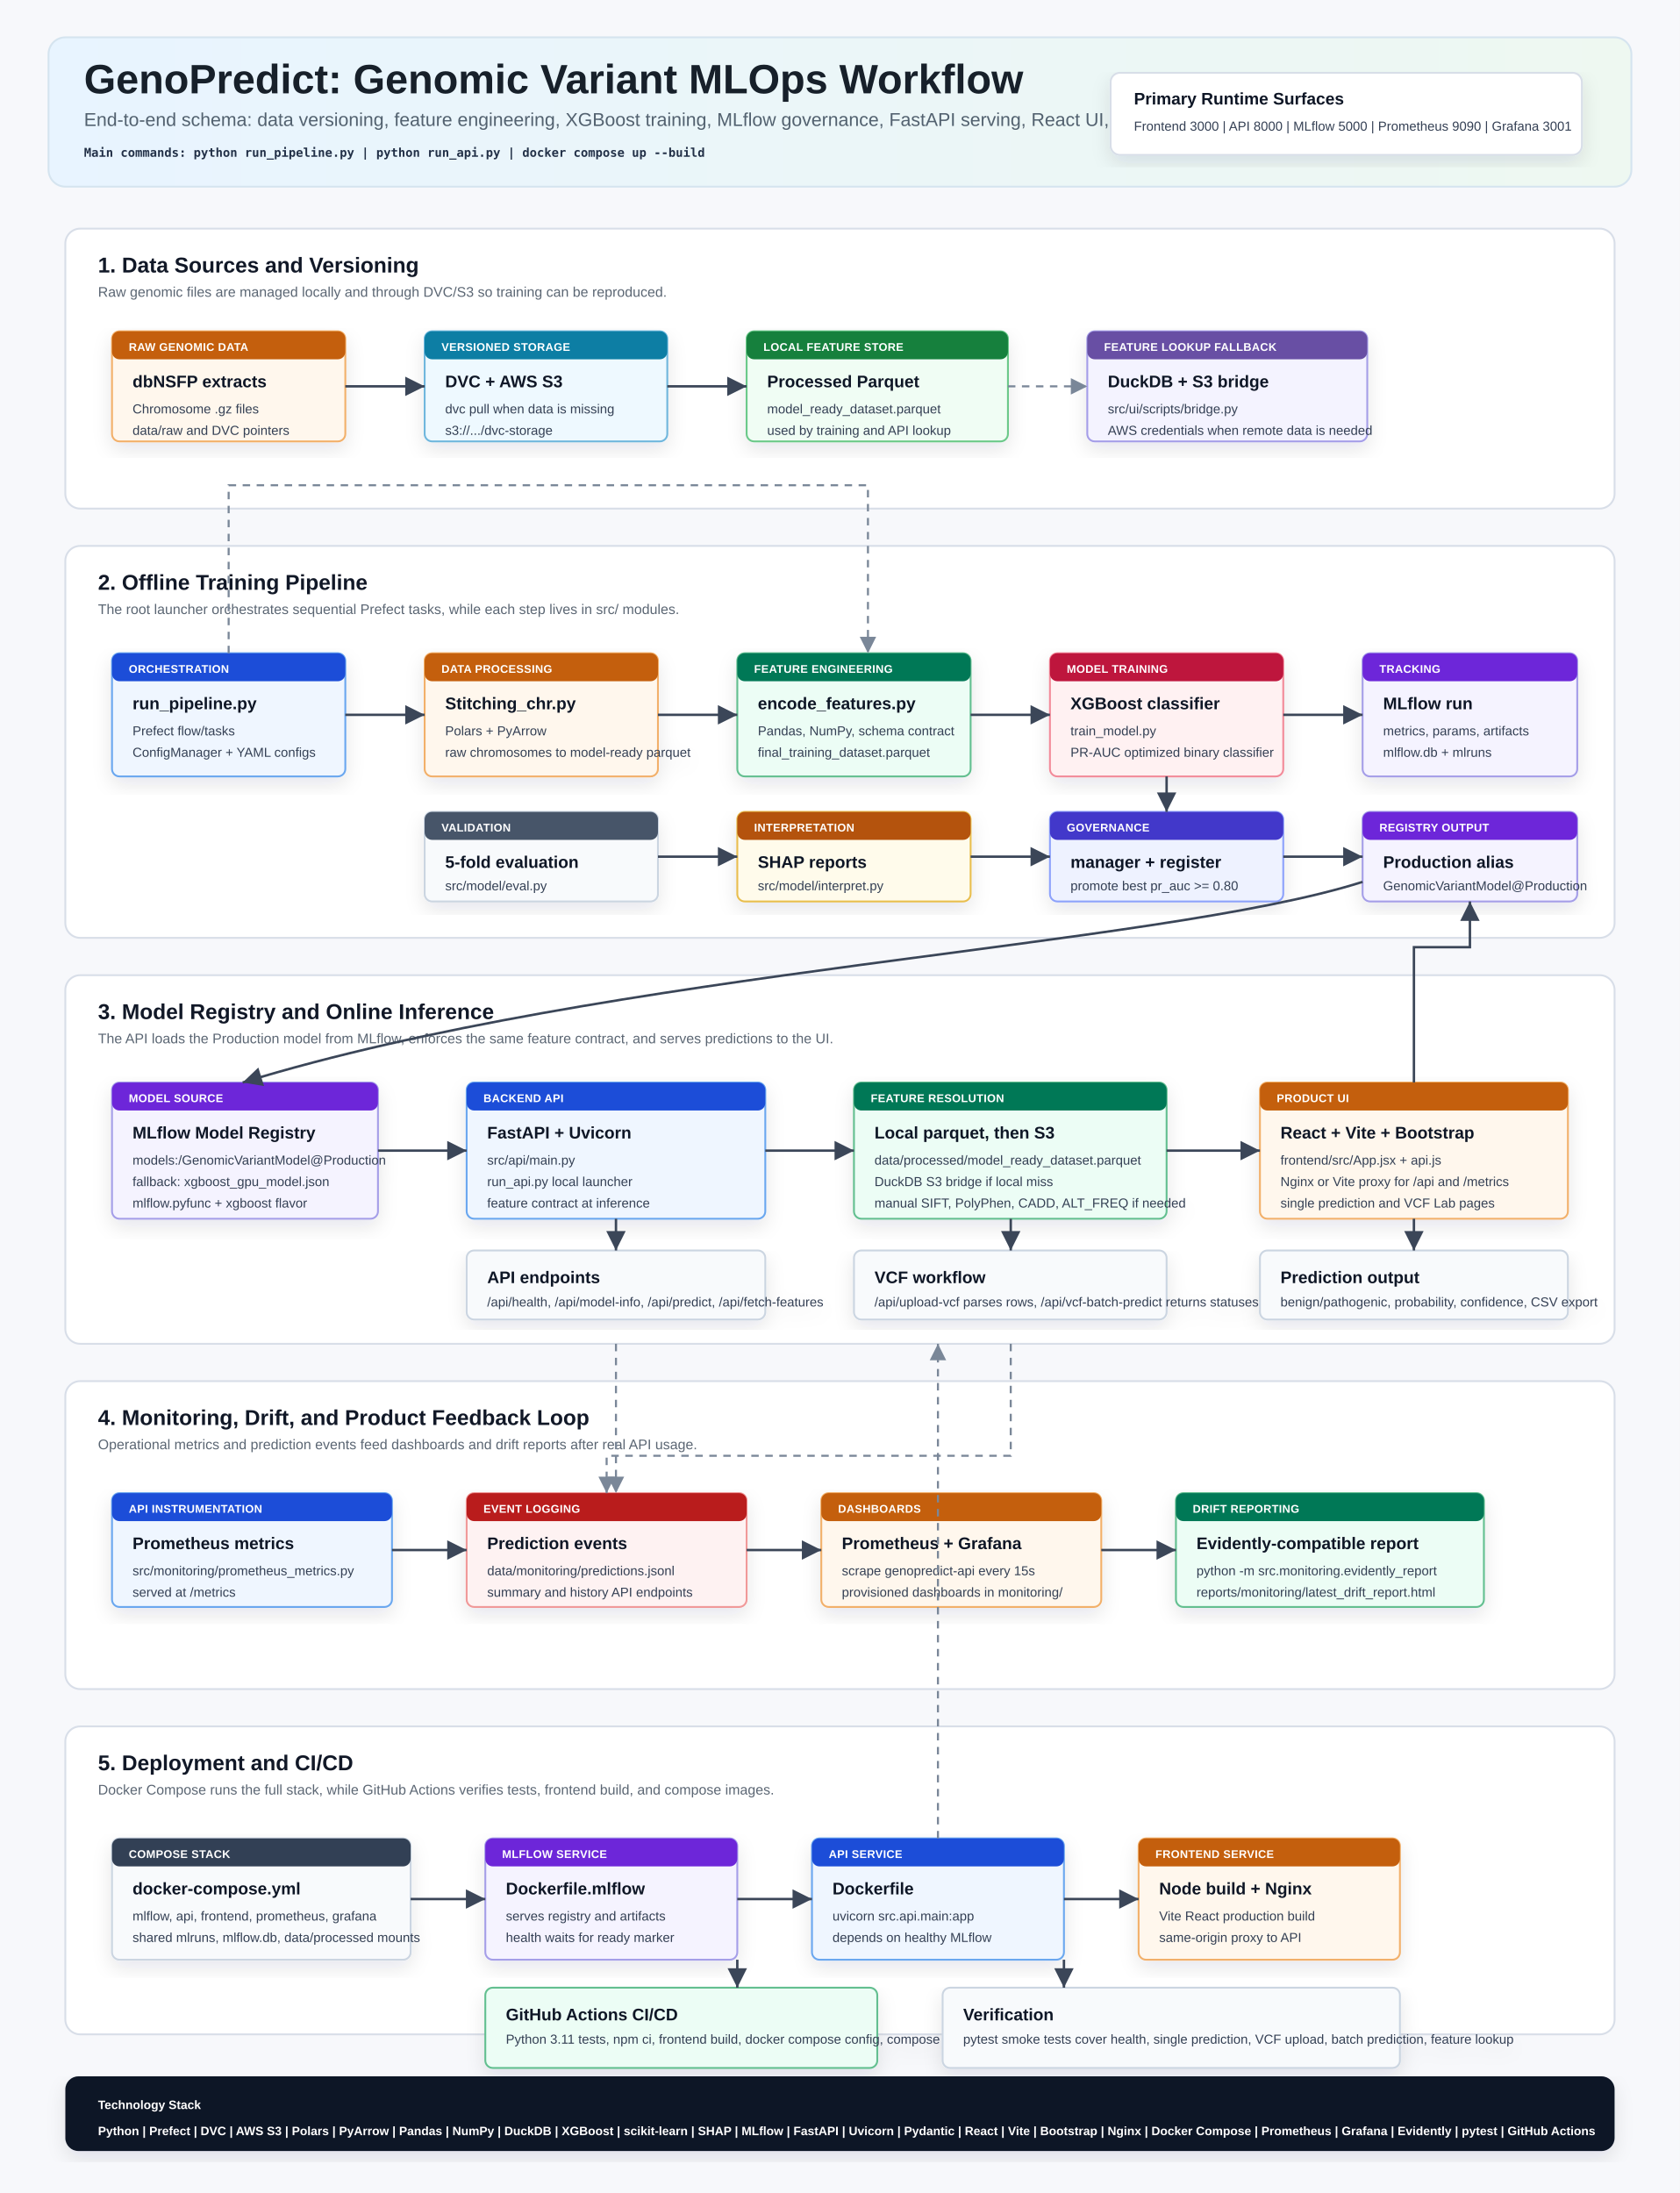
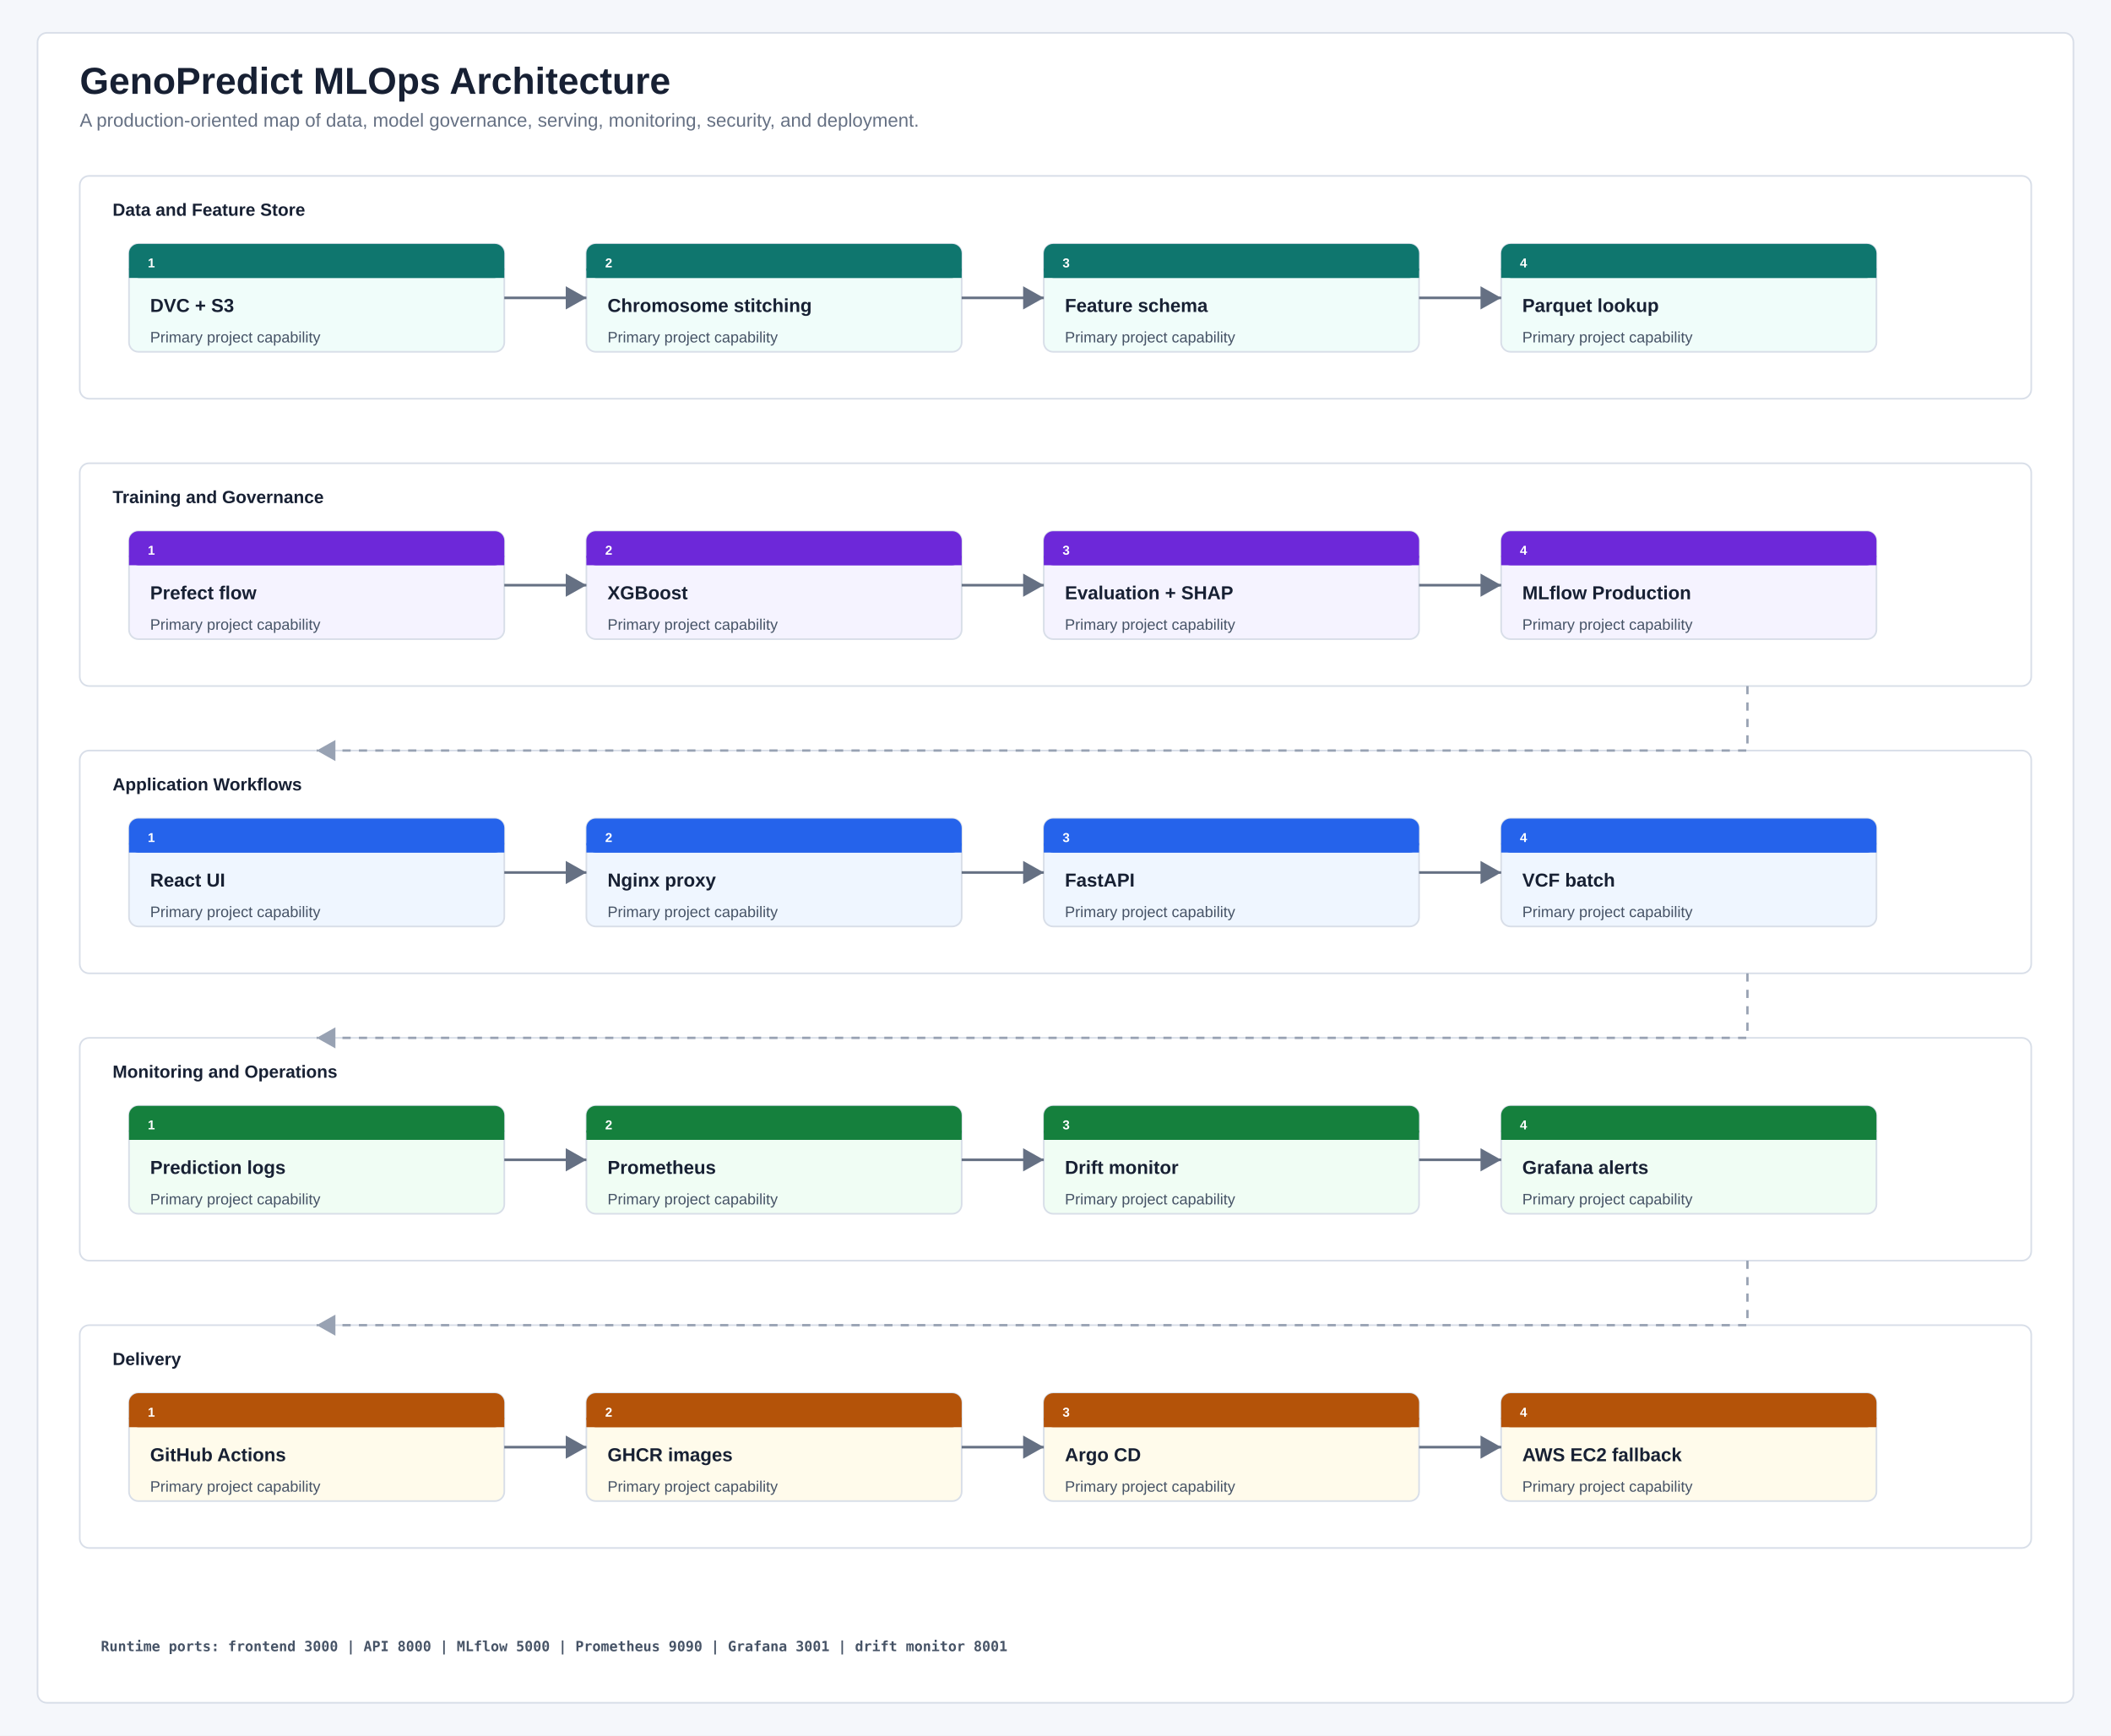
- <svg xmlns="http://www.w3.org/2000/svg" width="1800" height="2350" viewBox="0 0 1800 2350" role="img" aria-labelledby="title desc">
+ <svg xmlns="http://www.w3.org/2000/svg" width="1800" height="1480" viewBox="0 0 1800 1480" role="img" aria-labelledby="title desc">
  <defs>
    <style>
-       .bg { fill: #f7f8fb; }
-       .title { font: 800 44px Arial, Helvetica, sans-serif; fill: #17202a; }
-       .subtitle { font: 400 20px Arial, Helvetica, sans-serif; fill: #52616f; }
-       .section-title { font: 800 23px Arial, Helvetica, sans-serif; fill: #111827; }
-       .section-note { font: 400 15px Arial, Helvetica, sans-serif; fill: #5b6673; }
-       .lane { fill: #ffffff; stroke: #d8dee8; stroke-width: 2; }
-       .box { stroke-width: 2; rx: 8; ry: 8; }
-       .box-title { font: 800 18px Arial, Helvetica, sans-serif; fill: #111827; }
-       .box-text { font: 400 14px Arial, Helvetica, sans-serif; fill: #344054; }
-       .small { font: 400 13px Arial, Helvetica, sans-serif; fill: #4b5563; }
-       .tiny { font: 700 12px Arial, Helvetica, sans-serif; fill: #ffffff; letter-spacing: .3px; }
-       .pill { font: 700 13px Arial, Helvetica, sans-serif; fill: #ffffff; }
-       .arrow { stroke: #3b4658; stroke-width: 2.6; fill: none; marker-end: url(#arrow); }
-       .arrow-soft { stroke: #7a8798; stroke-width: 2.2; fill: none; marker-end: url(#arrow-soft); stroke-dasharray: 8 7; }
-       .legend-title { font: 800 18px Arial, Helvetica, sans-serif; fill: #111827; }
-       .legend-text { font: 400 14px Arial, Helvetica, sans-serif; fill: #344054; }
-       .mono { font: 700 13px Consolas, Menlo, monospace; fill: #223047; }
+       .page { fill: #f5f7fb; }
+       .panel { fill: #ffffff; stroke: #d8dee8; stroke-width: 1.4; }
+       .title { font: 700 32px Arial, Helvetica, sans-serif; fill: #172033; }
+       .subtitle { font: 400 16px Arial, Helvetica, sans-serif; fill: #657083; }
+       .section { font: 700 15px Arial, Helvetica, sans-serif; fill: #172033; }
+       .label { font: 700 11px Arial, Helvetica, sans-serif; fill: #ffffff; letter-spacing: .7px; }
+       .box-title { font: 700 16px Arial, Helvetica, sans-serif; fill: #172033; }
+       .body { font: 400 13px Arial, Helvetica, sans-serif; fill: #465366; }
+       .caption { font: 600 12px Arial, Helvetica, sans-serif; fill: #657083; }
+       .mono { font: 600 12px Consolas, Menlo, monospace; fill: #465366; }
+       .arrow { stroke: #657083; stroke-width: 2.2; fill: none; marker-end: url(#arrow); }
+       .arrow-soft { stroke: #98a2b3; stroke-width: 2; fill: none; stroke-dasharray: 7 7; marker-end: url(#arrow-soft); }
    </style>
-     <marker id="arrow" markerWidth="12" markerHeight="12" refX="10" refY="6" orient="auto" markerUnits="strokeWidth">
-       <path d="M2,2 L10,6 L2,10 Z" fill="#3b4658" />
+     <marker id="arrow" markerWidth="11" markerHeight="11" refX="9" refY="5.5" orient="auto" markerUnits="strokeWidth">
+       <path d="M1 1 L9 5.5 L1 10 Z" fill="#657083" />
    </marker>
-     <marker id="arrow-soft" markerWidth="12" markerHeight="12" refX="10" refY="6" orient="auto" markerUnits="strokeWidth">
-       <path d="M2,2 L10,6 L2,10 Z" fill="#7a8798" />
+     <marker id="arrow-soft" markerWidth="11" markerHeight="11" refX="9" refY="5.5" orient="auto" markerUnits="strokeWidth">
+       <path d="M1 1 L9 5.5 L1 10 Z" fill="#98a2b3" />
    </marker>
-     <linearGradient id="headerGrad" x1="0" x2="1">
-       <stop offset="0" stop-color="#e8f4ff" />
-       <stop offset="1" stop-color="#eef8f1" />
-     </linearGradient>
-     <filter id="shadow" x="-10%" y="-10%" width="120%" height="125%">
-       <feDropShadow dx="0" dy="8" stdDeviation="10" flood-color="#101828" flood-opacity="0.10" />
-     </filter>
  </defs>
-   <rect class="bg" width="1800" height="2350" />
-   <rect x="52" y="40" width="1696" height="160" rx="18" fill="url(#headerGrad)" stroke="#d5e4ef" stroke-width="2" />
-   <text x="90" y="100" class="title">GenoPredict: Genomic Variant MLOps Workflow</text>
-   <text x="90" y="135" class="subtitle">End-to-end schema: data versioning, feature engineering, XGBoost training, MLflow governance, FastAPI serving, React UI, monitoring, and Docker deployment.</text>
-   <text x="90" y="168" class="mono">Main commands: python run_pipeline.py  |  python run_api.py  |  docker compose up --build</text>
-   <g filter="url(#shadow)">
-     <rect x="1190" y="78" width="505" height="88" rx="10" fill="#ffffff" stroke="#d8dee8" stroke-width="2" />
-     <text x="1215" y="112" class="legend-title">Primary Runtime Surfaces</text>
-     <text x="1215" y="140" class="legend-text">Frontend 3000 | API 8000 | MLflow 5000 | Prometheus 9090 | Grafana 3001</text>
-   </g>
-   <rect class="lane" x="70" y="245" width="1660" height="300" rx="16" />
-   <rect class="lane" x="70" y="585" width="1660" height="420" rx="16" />
-   <rect class="lane" x="70" y="1045" width="1660" height="395" rx="16" />
-   <rect class="lane" x="70" y="1480" width="1660" height="330" rx="16" />
-   <rect class="lane" x="70" y="1850" width="1660" height="330" rx="16" />
-   <text x="105" y="292" class="section-title">1. Data Sources and Versioning</text>
-   <text x="105" y="318" class="section-note">Raw genomic files are managed locally and through DVC/S3 so training can be reproduced.</text>
-   <text x="105" y="632" class="section-title">2. Offline Training Pipeline</text>
-   <text x="105" y="658" class="section-note">The root launcher orchestrates sequential Prefect tasks, while each step lives in src/ modules.</text>
-   <text x="105" y="1092" class="section-title">3. Model Registry and Online Inference</text>
-   <text x="105" y="1118" class="section-note">The API loads the Production model from MLflow, enforces the same feature contract, and serves predictions to the UI.</text>
-   <text x="105" y="1527" class="section-title">4. Monitoring, Drift, and Product Feedback Loop</text>
-   <text x="105" y="1553" class="section-note">Operational metrics and prediction events feed dashboards and drift reports after real API usage.</text>
-   <text x="105" y="1897" class="section-title">5. Deployment and CI/CD</text>
-   <text x="105" y="1923" class="section-note">Docker Compose runs the full stack, while GitHub Actions verifies tests, frontend build, and compose images.</text>
-   <g filter="url(#shadow)">
-     <rect class="box" x="120" y="355" width="250" height="118" fill="#fff7ed" stroke="#f2b06b" />
-     <rect x="120" y="355" width="250" height="30" rx="8" fill="#c45f0a" />
-     <text x="138" y="376" class="tiny">RAW GENOMIC DATA</text>
-     <text x="142" y="415" class="box-title">dbNSFP extracts</text>
-     <text x="142" y="443" class="box-text">Chromosome .gz files</text>
-     <text x="142" y="466" class="box-text">data/raw and DVC pointers</text>
-   </g>
-   <g filter="url(#shadow)">
-     <rect class="box" x="455" y="355" width="260" height="118" fill="#eef9ff" stroke="#6fb7dd" />
-     <rect x="455" y="355" width="260" height="30" rx="8" fill="#087ea4" />
-     <text x="473" y="376" class="tiny">VERSIONED STORAGE</text>
-     <text x="477" y="415" class="box-title">DVC + AWS S3</text>
-     <text x="477" y="443" class="box-text">dvc pull when data is missing</text>
-     <text x="477" y="466" class="box-text">s3://.../dvc-storage</text>
-   </g>
-   <g filter="url(#shadow)">
-     <rect class="box" x="800" y="355" width="280" height="118" fill="#f0fdf4" stroke="#6cc98a" />
-     <rect x="800" y="355" width="280" height="30" rx="8" fill="#15803d" />
-     <text x="818" y="376" class="tiny">LOCAL FEATURE STORE</text>
-     <text x="822" y="415" class="box-title">Processed Parquet</text>
-     <text x="822" y="443" class="box-text">model_ready_dataset.parquet</text>
-     <text x="822" y="466" class="box-text">used by training and API lookup</text>
-   </g>
-   <g filter="url(#shadow)">
-     <rect class="box" x="1165" y="355" width="300" height="118" fill="#f4f3ff" stroke="#a59ee8" />
-     <rect x="1165" y="355" width="300" height="30" rx="8" fill="#6750a4" />
-     <text x="1183" y="376" class="tiny">FEATURE LOOKUP FALLBACK</text>
-     <text x="1187" y="415" class="box-title">DuckDB + S3 bridge</text>
-     <text x="1187" y="443" class="box-text">src/ui/scripts/bridge.py</text>
-     <text x="1187" y="466" class="box-text">AWS credentials when remote data is needed</text>
-   </g>
-   <path class="arrow" d="M370 414 H455" />
-   <path class="arrow" d="M715 414 H800" />
-   <path class="arrow-soft" d="M1080 414 H1165" />
-   <g filter="url(#shadow)">
-     <rect class="box" x="120" y="700" width="250" height="132" fill="#eff6ff" stroke="#6aa7ef" />
-     <rect x="120" y="700" width="250" height="30" rx="8" fill="#1d4ed8" />
-     <text x="138" y="721" class="tiny">ORCHESTRATION</text>
-     <text x="142" y="760" class="box-title">run_pipeline.py</text>
-     <text x="142" y="788" class="box-text">Prefect flow/tasks</text>
-     <text x="142" y="811" class="box-text">ConfigManager + YAML configs</text>
-   </g>
-   <g filter="url(#shadow)">
-     <rect class="box" x="455" y="700" width="250" height="132" fill="#fff7ed" stroke="#f2b06b" />
-     <rect x="455" y="700" width="250" height="30" rx="8" fill="#c45f0a" />
-     <text x="473" y="721" class="tiny">DATA PROCESSING</text>
-     <text x="477" y="760" class="box-title">Stitching_chr.py</text>
-     <text x="477" y="788" class="box-text">Polars + PyArrow</text>
-     <text x="477" y="811" class="box-text">raw chromosomes to model-ready parquet</text>
-   </g>
-   <g filter="url(#shadow)">
-     <rect class="box" x="790" y="700" width="250" height="132" fill="#ecfdf5" stroke="#63bf90" />
-     <rect x="790" y="700" width="250" height="30" rx="8" fill="#047857" />
-     <text x="808" y="721" class="tiny">FEATURE ENGINEERING</text>
-     <text x="812" y="760" class="box-title">encode_features.py</text>
-     <text x="812" y="788" class="box-text">Pandas, NumPy, schema contract</text>
-     <text x="812" y="811" class="box-text">final_training_dataset.parquet</text>
-   </g>
-   <g filter="url(#shadow)">
-     <rect class="box" x="1125" y="700" width="250" height="132" fill="#fff1f2" stroke="#f28b9a" />
-     <rect x="1125" y="700" width="250" height="30" rx="8" fill="#be123c" />
-     <text x="1143" y="721" class="tiny">MODEL TRAINING</text>
-     <text x="1147" y="760" class="box-title">XGBoost classifier</text>
-     <text x="1147" y="788" class="box-text">train_model.py</text>
-     <text x="1147" y="811" class="box-text">PR-AUC optimized binary classifier</text>
-   </g>
-   <g filter="url(#shadow)">
-     <rect class="box" x="1460" y="700" width="230" height="132" fill="#f5f3ff" stroke="#a59ee8" />
-     <rect x="1460" y="700" width="230" height="30" rx="8" fill="#6d28d9" />
-     <text x="1478" y="721" class="tiny">TRACKING</text>
-     <text x="1482" y="760" class="box-title">MLflow run</text>
-     <text x="1482" y="788" class="box-text">metrics, params, artifacts</text>
-     <text x="1482" y="811" class="box-text">mlflow.db + mlruns</text>
-   </g>
-   <g filter="url(#shadow)">
-     <rect class="box" x="455" y="870" width="250" height="96" fill="#f8fafc" stroke="#cbd5e1" />
-     <rect x="455" y="870" width="250" height="30" rx="8" fill="#475569" />
-     <text x="473" y="891" class="tiny">VALIDATION</text>
-     <text x="477" y="930" class="box-title">5-fold evaluation</text>
-     <text x="477" y="954" class="box-text">src/model/eval.py</text>
-   </g>
-   <g filter="url(#shadow)">
-     <rect class="box" x="790" y="870" width="250" height="96" fill="#fffbeb" stroke="#e8be4f" />
-     <rect x="790" y="870" width="250" height="30" rx="8" fill="#b45309" />
-     <text x="808" y="891" class="tiny">INTERPRETATION</text>
-     <text x="812" y="930" class="box-title">SHAP reports</text>
-     <text x="812" y="954" class="box-text">src/model/interpret.py</text>
-   </g>
-   <g filter="url(#shadow)">
-     <rect class="box" x="1125" y="870" width="250" height="96" fill="#eef2ff" stroke="#8da2fb" />
-     <rect x="1125" y="870" width="250" height="30" rx="8" fill="#4338ca" />
-     <text x="1143" y="891" class="tiny">GOVERNANCE</text>
-     <text x="1147" y="930" class="box-title">manager + register</text>
-     <text x="1147" y="954" class="box-text">promote best pr_auc &gt;= 0.80</text>
-   </g>
-   <g filter="url(#shadow)">
-     <rect class="box" x="1460" y="870" width="230" height="96" fill="#f5f3ff" stroke="#a59ee8" />
-     <rect x="1460" y="870" width="230" height="30" rx="8" fill="#6d28d9" />
-     <text x="1478" y="891" class="tiny">REGISTRY OUTPUT</text>
-     <text x="1482" y="930" class="box-title">Production alias</text>
-     <text x="1482" y="954" class="box-text">GenomicVariantModel@Production</text>
-   </g>
-   <path class="arrow" d="M370 766 H455" />
-   <path class="arrow" d="M705 766 H790" />
-   <path class="arrow" d="M1040 766 H1125" />
-   <path class="arrow" d="M1375 766 H1460" />
-   <path class="arrow" d="M1250 832 V870" />
-   <path class="arrow" d="M705 918 H790" />
-   <path class="arrow" d="M1040 918 H1125" />
-   <path class="arrow" d="M1375 918 H1460" />
-   <path class="arrow-soft" d="M245 700 V520 H930 V700" />
-   <g filter="url(#shadow)">
-     <rect class="box" x="120" y="1160" width="285" height="146" fill="#f5f3ff" stroke="#a59ee8" />
-     <rect x="120" y="1160" width="285" height="30" rx="8" fill="#6d28d9" />
-     <text x="138" y="1181" class="tiny">MODEL SOURCE</text>
-     <text x="142" y="1220" class="box-title">MLflow Model Registry</text>
-     <text x="142" y="1248" class="box-text">models:/GenomicVariantModel@Production</text>
-     <text x="142" y="1271" class="box-text">fallback: xgboost_gpu_model.json</text>
-     <text x="142" y="1294" class="box-text">mlflow.pyfunc + xgboost flavor</text>
-   </g>
-   <g filter="url(#shadow)">
-     <rect class="box" x="500" y="1160" width="320" height="146" fill="#eff6ff" stroke="#6aa7ef" />
-     <rect x="500" y="1160" width="320" height="30" rx="8" fill="#1d4ed8" />
-     <text x="518" y="1181" class="tiny">BACKEND API</text>
-     <text x="522" y="1220" class="box-title">FastAPI + Uvicorn</text>
-     <text x="522" y="1248" class="box-text">src/api/main.py</text>
-     <text x="522" y="1271" class="box-text">run_api.py local launcher</text>
-     <text x="522" y="1294" class="box-text">feature contract at inference</text>
-   </g>
-   <g filter="url(#shadow)">
-     <rect class="box" x="915" y="1160" width="335" height="146" fill="#ecfdf5" stroke="#63bf90" />
-     <rect x="915" y="1160" width="335" height="30" rx="8" fill="#047857" />
-     <text x="933" y="1181" class="tiny">FEATURE RESOLUTION</text>
-     <text x="937" y="1220" class="box-title">Local parquet, then S3</text>
-     <text x="937" y="1248" class="box-text">data/processed/model_ready_dataset.parquet</text>
-     <text x="937" y="1271" class="box-text">DuckDB S3 bridge if local miss</text>
-     <text x="937" y="1294" class="box-text">manual SIFT, PolyPhen, CADD, ALT_FREQ if needed</text>
-   </g>
-   <g filter="url(#shadow)">
-     <rect class="box" x="1350" y="1160" width="330" height="146" fill="#fff7ed" stroke="#f2b06b" />
-     <rect x="1350" y="1160" width="330" height="30" rx="8" fill="#c45f0a" />
-     <text x="1368" y="1181" class="tiny">PRODUCT UI</text>
-     <text x="1372" y="1220" class="box-title">React + Vite + Bootstrap</text>
-     <text x="1372" y="1248" class="box-text">frontend/src/App.jsx + api.js</text>
-     <text x="1372" y="1271" class="box-text">Nginx or Vite proxy for /api and /metrics</text>
-     <text x="1372" y="1294" class="box-text">single prediction and VCF Lab pages</text>
-   </g>
-   <g filter="url(#shadow)">
-     <rect class="box" x="500" y="1340" width="320" height="74" fill="#f8fafc" stroke="#cbd5e1" />
-     <text x="522" y="1375" class="box-title">API endpoints</text>
-     <text x="522" y="1400" class="box-text">/api/health, /api/model-info, /api/predict, /api/fetch-features</text>
-   </g>
-   <g filter="url(#shadow)">
-     <rect class="box" x="915" y="1340" width="335" height="74" fill="#f8fafc" stroke="#cbd5e1" />
-     <text x="937" y="1375" class="box-title">VCF workflow</text>
-     <text x="937" y="1400" class="box-text">/api/upload-vcf parses rows, /api/vcf-batch-predict returns statuses</text>
-   </g>
-   <g filter="url(#shadow)">
-     <rect class="box" x="1350" y="1340" width="330" height="74" fill="#f8fafc" stroke="#cbd5e1" />
-     <text x="1372" y="1375" class="box-title">Prediction output</text>
-     <text x="1372" y="1400" class="box-text">benign/pathogenic, probability, confidence, CSV export</text>
-   </g>
-   <path class="arrow" d="M405 1233 H500" />
-   <path class="arrow" d="M820 1233 H915" />
-   <path class="arrow" d="M1250 1233 H1350" />
-   <path class="arrow" d="M1515 1160 V1015 H1575 V966" />
-   <path class="arrow" d="M660 1306 V1340" />
-   <path class="arrow" d="M1083 1306 V1340" />
-   <path class="arrow" d="M1515 1306 V1340" />
-   <g filter="url(#shadow)">
-     <rect class="box" x="120" y="1600" width="300" height="122" fill="#eff6ff" stroke="#6aa7ef" />
-     <rect x="120" y="1600" width="300" height="30" rx="8" fill="#1d4ed8" />
-     <text x="138" y="1621" class="tiny">API INSTRUMENTATION</text>
-     <text x="142" y="1660" class="box-title">Prometheus metrics</text>
-     <text x="142" y="1688" class="box-text">src/monitoring/prometheus_metrics.py</text>
-     <text x="142" y="1711" class="box-text">served at /metrics</text>
-   </g>
-   <g filter="url(#shadow)">
-     <rect class="box" x="500" y="1600" width="300" height="122" fill="#fef2f2" stroke="#f09999" />
-     <rect x="500" y="1600" width="300" height="30" rx="8" fill="#b91c1c" />
-     <text x="518" y="1621" class="tiny">EVENT LOGGING</text>
-     <text x="522" y="1660" class="box-title">Prediction events</text>
-     <text x="522" y="1688" class="box-text">data/monitoring/predictions.jsonl</text>
-     <text x="522" y="1711" class="box-text">summary and history API endpoints</text>
-   </g>
-   <g filter="url(#shadow)">
-     <rect class="box" x="880" y="1600" width="300" height="122" fill="#fff7ed" stroke="#f2b06b" />
-     <rect x="880" y="1600" width="300" height="30" rx="8" fill="#c45f0a" />
-     <text x="898" y="1621" class="tiny">DASHBOARDS</text>
-     <text x="902" y="1660" class="box-title">Prometheus + Grafana</text>
-     <text x="902" y="1688" class="box-text">scrape genopredict-api every 15s</text>
-     <text x="902" y="1711" class="box-text">provisioned dashboards in monitoring/</text>
-   </g>
-   <g filter="url(#shadow)">
-     <rect class="box" x="1260" y="1600" width="330" height="122" fill="#ecfdf5" stroke="#63bf90" />
-     <rect x="1260" y="1600" width="330" height="30" rx="8" fill="#047857" />
-     <text x="1278" y="1621" class="tiny">DRIFT REPORTING</text>
-     <text x="1282" y="1660" class="box-title">Evidently-compatible report</text>
-     <text x="1282" y="1688" class="box-text">python -m src.monitoring.evidently_report</text>
-     <text x="1282" y="1711" class="box-text">reports/monitoring/latest_drift_report.html</text>
-   </g>
-   <path class="arrow-soft" d="M660 1440 V1600" />
-   <path class="arrow-soft" d="M1083 1440 V1560 H650 V1600" />
-   <path class="arrow" d="M420 1661 H500" />
-   <path class="arrow" d="M800 1661 H880" />
-   <path class="arrow" d="M1180 1661 H1260" />
-   <g filter="url(#shadow)">
-     <rect class="box" x="120" y="1970" width="320" height="130" fill="#f8fafc" stroke="#cbd5e1" />
-     <rect x="120" y="1970" width="320" height="30" rx="8" fill="#334155" />
-     <text x="138" y="1991" class="tiny">COMPOSE STACK</text>
-     <text x="142" y="2030" class="box-title">docker-compose.yml</text>
-     <text x="142" y="2058" class="box-text">mlflow, api, frontend, prometheus, grafana</text>
-     <text x="142" y="2081" class="box-text">shared mlruns, mlflow.db, data/processed mounts</text>
-   </g>
-   <g filter="url(#shadow)">
-     <rect class="box" x="520" y="1970" width="270" height="130" fill="#f5f3ff" stroke="#a59ee8" />
-     <rect x="520" y="1970" width="270" height="30" rx="8" fill="#6d28d9" />
-     <text x="538" y="1991" class="tiny">MLFLOW SERVICE</text>
-     <text x="542" y="2030" class="box-title">Dockerfile.mlflow</text>
-     <text x="542" y="2058" class="box-text">serves registry and artifacts</text>
-     <text x="542" y="2081" class="box-text">health waits for ready marker</text>
-   </g>
-   <g filter="url(#shadow)">
-     <rect class="box" x="870" y="1970" width="270" height="130" fill="#eff6ff" stroke="#6aa7ef" />
-     <rect x="870" y="1970" width="270" height="30" rx="8" fill="#1d4ed8" />
-     <text x="888" y="1991" class="tiny">API SERVICE</text>
-     <text x="892" y="2030" class="box-title">Dockerfile</text>
-     <text x="892" y="2058" class="box-text">uvicorn src.api.main:app</text>
-     <text x="892" y="2081" class="box-text">depends on healthy MLflow</text>
-   </g>
-   <g filter="url(#shadow)">
-     <rect class="box" x="1220" y="1970" width="280" height="130" fill="#fff7ed" stroke="#f2b06b" />
-     <rect x="1220" y="1970" width="280" height="30" rx="8" fill="#c45f0a" />
-     <text x="1238" y="1991" class="tiny">FRONTEND SERVICE</text>
-     <text x="1242" y="2030" class="box-title">Node build + Nginx</text>
-     <text x="1242" y="2058" class="box-text">Vite React production build</text>
-     <text x="1242" y="2081" class="box-text">same-origin proxy to API</text>
-   </g>
-   <g filter="url(#shadow)">
-     <rect class="box" x="520" y="2130" width="420" height="86" fill="#ecfdf5" stroke="#63bf90" />
-     <text x="542" y="2165" class="box-title">GitHub Actions CI/CD</text>
-     <text x="542" y="2190" class="box-text">Python 3.11 tests, npm ci, frontend build, docker compose config, compose build</text>
-   </g>
-   <g filter="url(#shadow)">
-     <rect class="box" x="1010" y="2130" width="490" height="86" fill="#f8fafc" stroke="#cbd5e1" />
-     <text x="1032" y="2165" class="box-title">Verification</text>
-     <text x="1032" y="2190" class="box-text">pytest smoke tests cover health, single prediction, VCF upload, batch prediction, feature lookup</text>
-   </g>
-   <path class="arrow" d="M440 2035 H520" />
-   <path class="arrow" d="M790 2035 H870" />
-   <path class="arrow" d="M1140 2035 H1220" />
-   <path class="arrow-soft" d="M1005 1970 V1440" />
-   <path class="arrow" d="M790 2100 V2130" />
-   <path class="arrow" d="M1140 2100 V2130" />
-   <path class="arrow" d="M1460 945 C1240 1015, 650 1040, 260 1160" />
-   <g filter="url(#shadow)">
-     <rect x="70" y="2225" width="1660" height="80" rx="14" fill="#111827" />
-     <text x="105" y="2260" class="pill">Technology Stack</text>
-     <text x="105" y="2288" class="pill">Python | Prefect | DVC | AWS S3 | Polars | PyArrow | Pandas | NumPy | DuckDB | XGBoost | scikit-learn | SHAP | MLflow | FastAPI | Uvicorn | Pydantic | React | Vite | Bootstrap | Nginx | Docker Compose | Prometheus | Grafana | Evidently | pytest | GitHub Actions</text>
-   </g>
+   <rect class="page" width="100%" height="100%" />
+   <rect class="panel" x="32" y="28" width="1736" height="1424" rx="8" />
+   <text class="title" x="68" y="80">GenoPredict MLOps Architecture</text>
+   <text class="subtitle" x="68" y="108">A production-oriented map of data, model governance, serving, monitoring, security, and deployment.</text>
+   <rect x="68" y="150" width="1664" height="190" rx="8" fill="#ffffff" stroke="#d8dee8" stroke-width="1.4" />
+   <text class="section" x="96" y="184">Data and Feature Store</text>
+   <g>
+     <rect x="110" y="208" width="320" height="92" rx="8" fill="#f0fdfa" stroke="#d8dee8" stroke-width="1.4" />
+     <rect x="110" y="208" width="320" height="29" rx="8" fill="#0f766e" />
+     <path d="M110 229 H430 V237 H110 Z" fill="#0f766e" />
+     <text class="label" x="126" y="228">1</text>
+     <text class="box-title" x="128" y="266">DVC + S3</text>
+     <text class="body" x="128" y="292">Primary project capability</text>
+   </g>
+   <g>
+     <rect x="500" y="208" width="320" height="92" rx="8" fill="#f0fdfa" stroke="#d8dee8" stroke-width="1.4" />
+     <rect x="500" y="208" width="320" height="29" rx="8" fill="#0f766e" />
+     <path d="M500 229 H820 V237 H500 Z" fill="#0f766e" />
+     <text class="label" x="516" y="228">2</text>
+     <text class="box-title" x="518" y="266">Chromosome stitching</text>
+     <text class="body" x="518" y="292">Primary project capability</text>
+   </g>
+   <g>
+     <rect x="890" y="208" width="320" height="92" rx="8" fill="#f0fdfa" stroke="#d8dee8" stroke-width="1.4" />
+     <rect x="890" y="208" width="320" height="29" rx="8" fill="#0f766e" />
+     <path d="M890 229 H1210 V237 H890 Z" fill="#0f766e" />
+     <text class="label" x="906" y="228">3</text>
+     <text class="box-title" x="908" y="266">Feature schema</text>
+     <text class="body" x="908" y="292">Primary project capability</text>
+   </g>
+   <g>
+     <rect x="1280" y="208" width="320" height="92" rx="8" fill="#f0fdfa" stroke="#d8dee8" stroke-width="1.4" />
+     <rect x="1280" y="208" width="320" height="29" rx="8" fill="#0f766e" />
+     <path d="M1280 229 H1600 V237 H1280 Z" fill="#0f766e" />
+     <text class="label" x="1296" y="228">4</text>
+     <text class="box-title" x="1298" y="266">Parquet lookup</text>
+     <text class="body" x="1298" y="292">Primary project capability</text>
+   </g>
+   <path class="arrow" d="M430 254 L500 254" />
+   <path class="arrow" d="M820 254 L890 254" />
+   <path class="arrow" d="M1210 254 L1280 254" />
+   <rect x="68" y="395" width="1664" height="190" rx="8" fill="#ffffff" stroke="#d8dee8" stroke-width="1.4" />
+   <text class="section" x="96" y="429">Training and Governance</text>
+   <g>
+     <rect x="110" y="453" width="320" height="92" rx="8" fill="#f5f3ff" stroke="#d8dee8" stroke-width="1.4" />
+     <rect x="110" y="453" width="320" height="29" rx="8" fill="#6d28d9" />
+     <path d="M110 474 H430 V482 H110 Z" fill="#6d28d9" />
+     <text class="label" x="126" y="473">1</text>
+     <text class="box-title" x="128" y="511">Prefect flow</text>
+     <text class="body" x="128" y="537">Primary project capability</text>
+   </g>
+   <g>
+     <rect x="500" y="453" width="320" height="92" rx="8" fill="#f5f3ff" stroke="#d8dee8" stroke-width="1.4" />
+     <rect x="500" y="453" width="320" height="29" rx="8" fill="#6d28d9" />
+     <path d="M500 474 H820 V482 H500 Z" fill="#6d28d9" />
+     <text class="label" x="516" y="473">2</text>
+     <text class="box-title" x="518" y="511">XGBoost</text>
+     <text class="body" x="518" y="537">Primary project capability</text>
+   </g>
+   <g>
+     <rect x="890" y="453" width="320" height="92" rx="8" fill="#f5f3ff" stroke="#d8dee8" stroke-width="1.4" />
+     <rect x="890" y="453" width="320" height="29" rx="8" fill="#6d28d9" />
+     <path d="M890 474 H1210 V482 H890 Z" fill="#6d28d9" />
+     <text class="label" x="906" y="473">3</text>
+     <text class="box-title" x="908" y="511">Evaluation + SHAP</text>
+     <text class="body" x="908" y="537">Primary project capability</text>
+   </g>
+   <g>
+     <rect x="1280" y="453" width="320" height="92" rx="8" fill="#f5f3ff" stroke="#d8dee8" stroke-width="1.4" />
+     <rect x="1280" y="453" width="320" height="29" rx="8" fill="#6d28d9" />
+     <path d="M1280 474 H1600 V482 H1280 Z" fill="#6d28d9" />
+     <text class="label" x="1296" y="473">4</text>
+     <text class="box-title" x="1298" y="511">MLflow Production</text>
+     <text class="body" x="1298" y="537">Primary project capability</text>
+   </g>
+   <path class="arrow" d="M430 499 L500 499" />
+   <path class="arrow" d="M820 499 L890 499" />
+   <path class="arrow" d="M1210 499 L1280 499" />
+   <rect x="68" y="640" width="1664" height="190" rx="8" fill="#ffffff" stroke="#d8dee8" stroke-width="1.4" />
+   <text class="section" x="96" y="674">Application Workflows</text>
+   <g>
+     <rect x="110" y="698" width="320" height="92" rx="8" fill="#eff6ff" stroke="#d8dee8" stroke-width="1.4" />
+     <rect x="110" y="698" width="320" height="29" rx="8" fill="#2563eb" />
+     <path d="M110 719 H430 V727 H110 Z" fill="#2563eb" />
+     <text class="label" x="126" y="718">1</text>
+     <text class="box-title" x="128" y="756">React UI</text>
+     <text class="body" x="128" y="782">Primary project capability</text>
+   </g>
+   <g>
+     <rect x="500" y="698" width="320" height="92" rx="8" fill="#eff6ff" stroke="#d8dee8" stroke-width="1.4" />
+     <rect x="500" y="698" width="320" height="29" rx="8" fill="#2563eb" />
+     <path d="M500 719 H820 V727 H500 Z" fill="#2563eb" />
+     <text class="label" x="516" y="718">2</text>
+     <text class="box-title" x="518" y="756">Nginx proxy</text>
+     <text class="body" x="518" y="782">Primary project capability</text>
+   </g>
+   <g>
+     <rect x="890" y="698" width="320" height="92" rx="8" fill="#eff6ff" stroke="#d8dee8" stroke-width="1.4" />
+     <rect x="890" y="698" width="320" height="29" rx="8" fill="#2563eb" />
+     <path d="M890 719 H1210 V727 H890 Z" fill="#2563eb" />
+     <text class="label" x="906" y="718">3</text>
+     <text class="box-title" x="908" y="756">FastAPI</text>
+     <text class="body" x="908" y="782">Primary project capability</text>
+   </g>
+   <g>
+     <rect x="1280" y="698" width="320" height="92" rx="8" fill="#eff6ff" stroke="#d8dee8" stroke-width="1.4" />
+     <rect x="1280" y="698" width="320" height="29" rx="8" fill="#2563eb" />
+     <path d="M1280 719 H1600 V727 H1280 Z" fill="#2563eb" />
+     <text class="label" x="1296" y="718">4</text>
+     <text class="box-title" x="1298" y="756">VCF batch</text>
+     <text class="body" x="1298" y="782">Primary project capability</text>
+   </g>
+   <path class="arrow" d="M430 744 L500 744" />
+   <path class="arrow" d="M820 744 L890 744" />
+   <path class="arrow" d="M1210 744 L1280 744" />
+   <rect x="68" y="885" width="1664" height="190" rx="8" fill="#ffffff" stroke="#d8dee8" stroke-width="1.4" />
+   <text class="section" x="96" y="919">Monitoring and Operations</text>
+   <g>
+     <rect x="110" y="943" width="320" height="92" rx="8" fill="#f0fdf4" stroke="#d8dee8" stroke-width="1.4" />
+     <rect x="110" y="943" width="320" height="29" rx="8" fill="#15803d" />
+     <path d="M110 964 H430 V972 H110 Z" fill="#15803d" />
+     <text class="label" x="126" y="963">1</text>
+     <text class="box-title" x="128" y="1001">Prediction logs</text>
+     <text class="body" x="128" y="1027">Primary project capability</text>
+   </g>
+   <g>
+     <rect x="500" y="943" width="320" height="92" rx="8" fill="#f0fdf4" stroke="#d8dee8" stroke-width="1.4" />
+     <rect x="500" y="943" width="320" height="29" rx="8" fill="#15803d" />
+     <path d="M500 964 H820 V972 H500 Z" fill="#15803d" />
+     <text class="label" x="516" y="963">2</text>
+     <text class="box-title" x="518" y="1001">Prometheus</text>
+     <text class="body" x="518" y="1027">Primary project capability</text>
+   </g>
+   <g>
+     <rect x="890" y="943" width="320" height="92" rx="8" fill="#f0fdf4" stroke="#d8dee8" stroke-width="1.4" />
+     <rect x="890" y="943" width="320" height="29" rx="8" fill="#15803d" />
+     <path d="M890 964 H1210 V972 H890 Z" fill="#15803d" />
+     <text class="label" x="906" y="963">3</text>
+     <text class="box-title" x="908" y="1001">Drift monitor</text>
+     <text class="body" x="908" y="1027">Primary project capability</text>
+   </g>
+   <g>
+     <rect x="1280" y="943" width="320" height="92" rx="8" fill="#f0fdf4" stroke="#d8dee8" stroke-width="1.4" />
+     <rect x="1280" y="943" width="320" height="29" rx="8" fill="#15803d" />
+     <path d="M1280 964 H1600 V972 H1280 Z" fill="#15803d" />
+     <text class="label" x="1296" y="963">4</text>
+     <text class="box-title" x="1298" y="1001">Grafana alerts</text>
+     <text class="body" x="1298" y="1027">Primary project capability</text>
+   </g>
+   <path class="arrow" d="M430 989 L500 989" />
+   <path class="arrow" d="M820 989 L890 989" />
+   <path class="arrow" d="M1210 989 L1280 989" />
+   <rect x="68" y="1130" width="1664" height="190" rx="8" fill="#ffffff" stroke="#d8dee8" stroke-width="1.4" />
+   <text class="section" x="96" y="1164">Delivery</text>
+   <g>
+     <rect x="110" y="1188" width="320" height="92" rx="8" fill="#fffbeb" stroke="#d8dee8" stroke-width="1.4" />
+     <rect x="110" y="1188" width="320" height="29" rx="8" fill="#b45309" />
+     <path d="M110 1209 H430 V1217 H110 Z" fill="#b45309" />
+     <text class="label" x="126" y="1208">1</text>
+     <text class="box-title" x="128" y="1246">GitHub Actions</text>
+     <text class="body" x="128" y="1272">Primary project capability</text>
+   </g>
+   <g>
+     <rect x="500" y="1188" width="320" height="92" rx="8" fill="#fffbeb" stroke="#d8dee8" stroke-width="1.4" />
+     <rect x="500" y="1188" width="320" height="29" rx="8" fill="#b45309" />
+     <path d="M500 1209 H820 V1217 H500 Z" fill="#b45309" />
+     <text class="label" x="516" y="1208">2</text>
+     <text class="box-title" x="518" y="1246">GHCR images</text>
+     <text class="body" x="518" y="1272">Primary project capability</text>
+   </g>
+   <g>
+     <rect x="890" y="1188" width="320" height="92" rx="8" fill="#fffbeb" stroke="#d8dee8" stroke-width="1.4" />
+     <rect x="890" y="1188" width="320" height="29" rx="8" fill="#b45309" />
+     <path d="M890 1209 H1210 V1217 H890 Z" fill="#b45309" />
+     <text class="label" x="906" y="1208">3</text>
+     <text class="box-title" x="908" y="1246">Argo CD</text>
+     <text class="body" x="908" y="1272">Primary project capability</text>
+   </g>
+   <g>
+     <rect x="1280" y="1188" width="320" height="92" rx="8" fill="#fffbeb" stroke="#d8dee8" stroke-width="1.4" />
+     <rect x="1280" y="1188" width="320" height="29" rx="8" fill="#b45309" />
+     <path d="M1280 1209 H1600 V1217 H1280 Z" fill="#b45309" />
+     <text class="label" x="1296" y="1208">4</text>
+     <text class="box-title" x="1298" y="1246">AWS EC2 fallback</text>
+     <text class="body" x="1298" y="1272">Primary project capability</text>
+   </g>
+   <path class="arrow" d="M430 1234 L500 1234" />
+   <path class="arrow" d="M820 1234 L890 1234" />
+   <path class="arrow" d="M1210 1234 L1280 1234" />
+   <path class="arrow-soft" d="M1490 585 L1490 640 L270 640" />
+   <path class="arrow-soft" d="M1490 830 L1490 885 L270 885" />
+   <path class="arrow-soft" d="M1490 1075 L1490 1130 L270 1130" />
+   <text class="mono" x="86" y="1408">Runtime ports: frontend 3000 | API 8000 | MLflow 5000 | Prometheus 9090 | Grafana 3001 | drift monitor 8001</text>
</svg>
